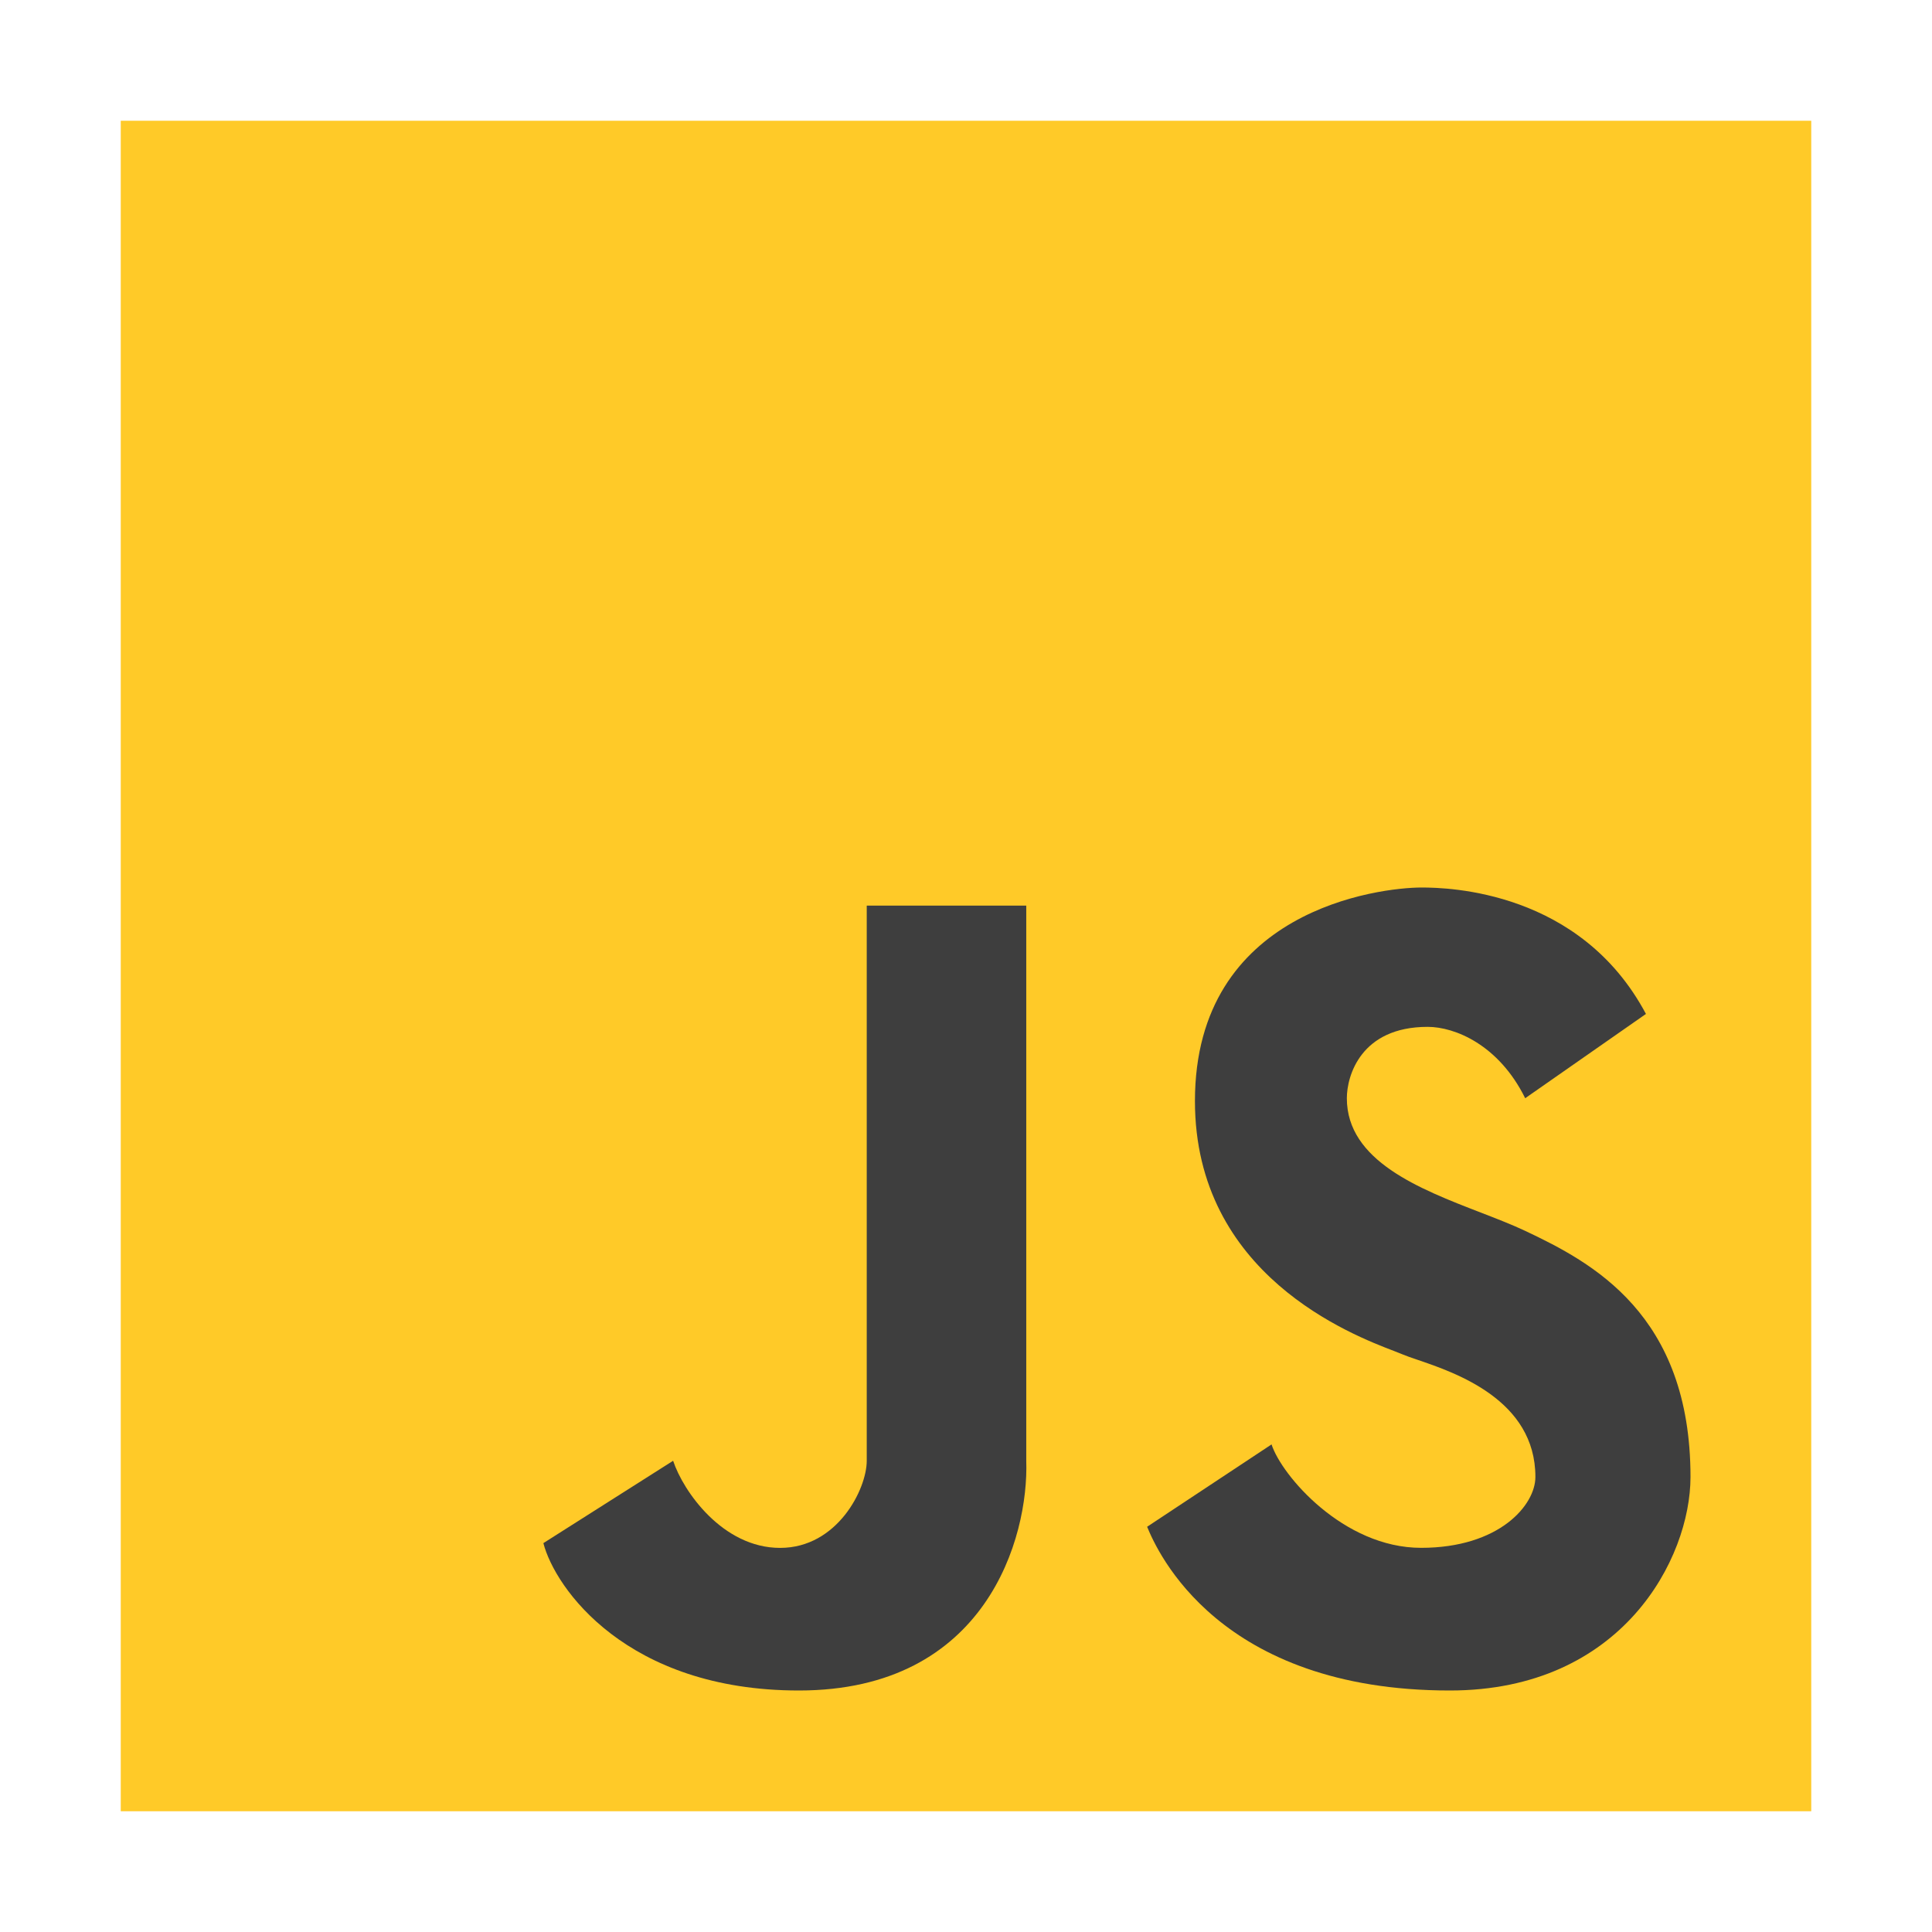
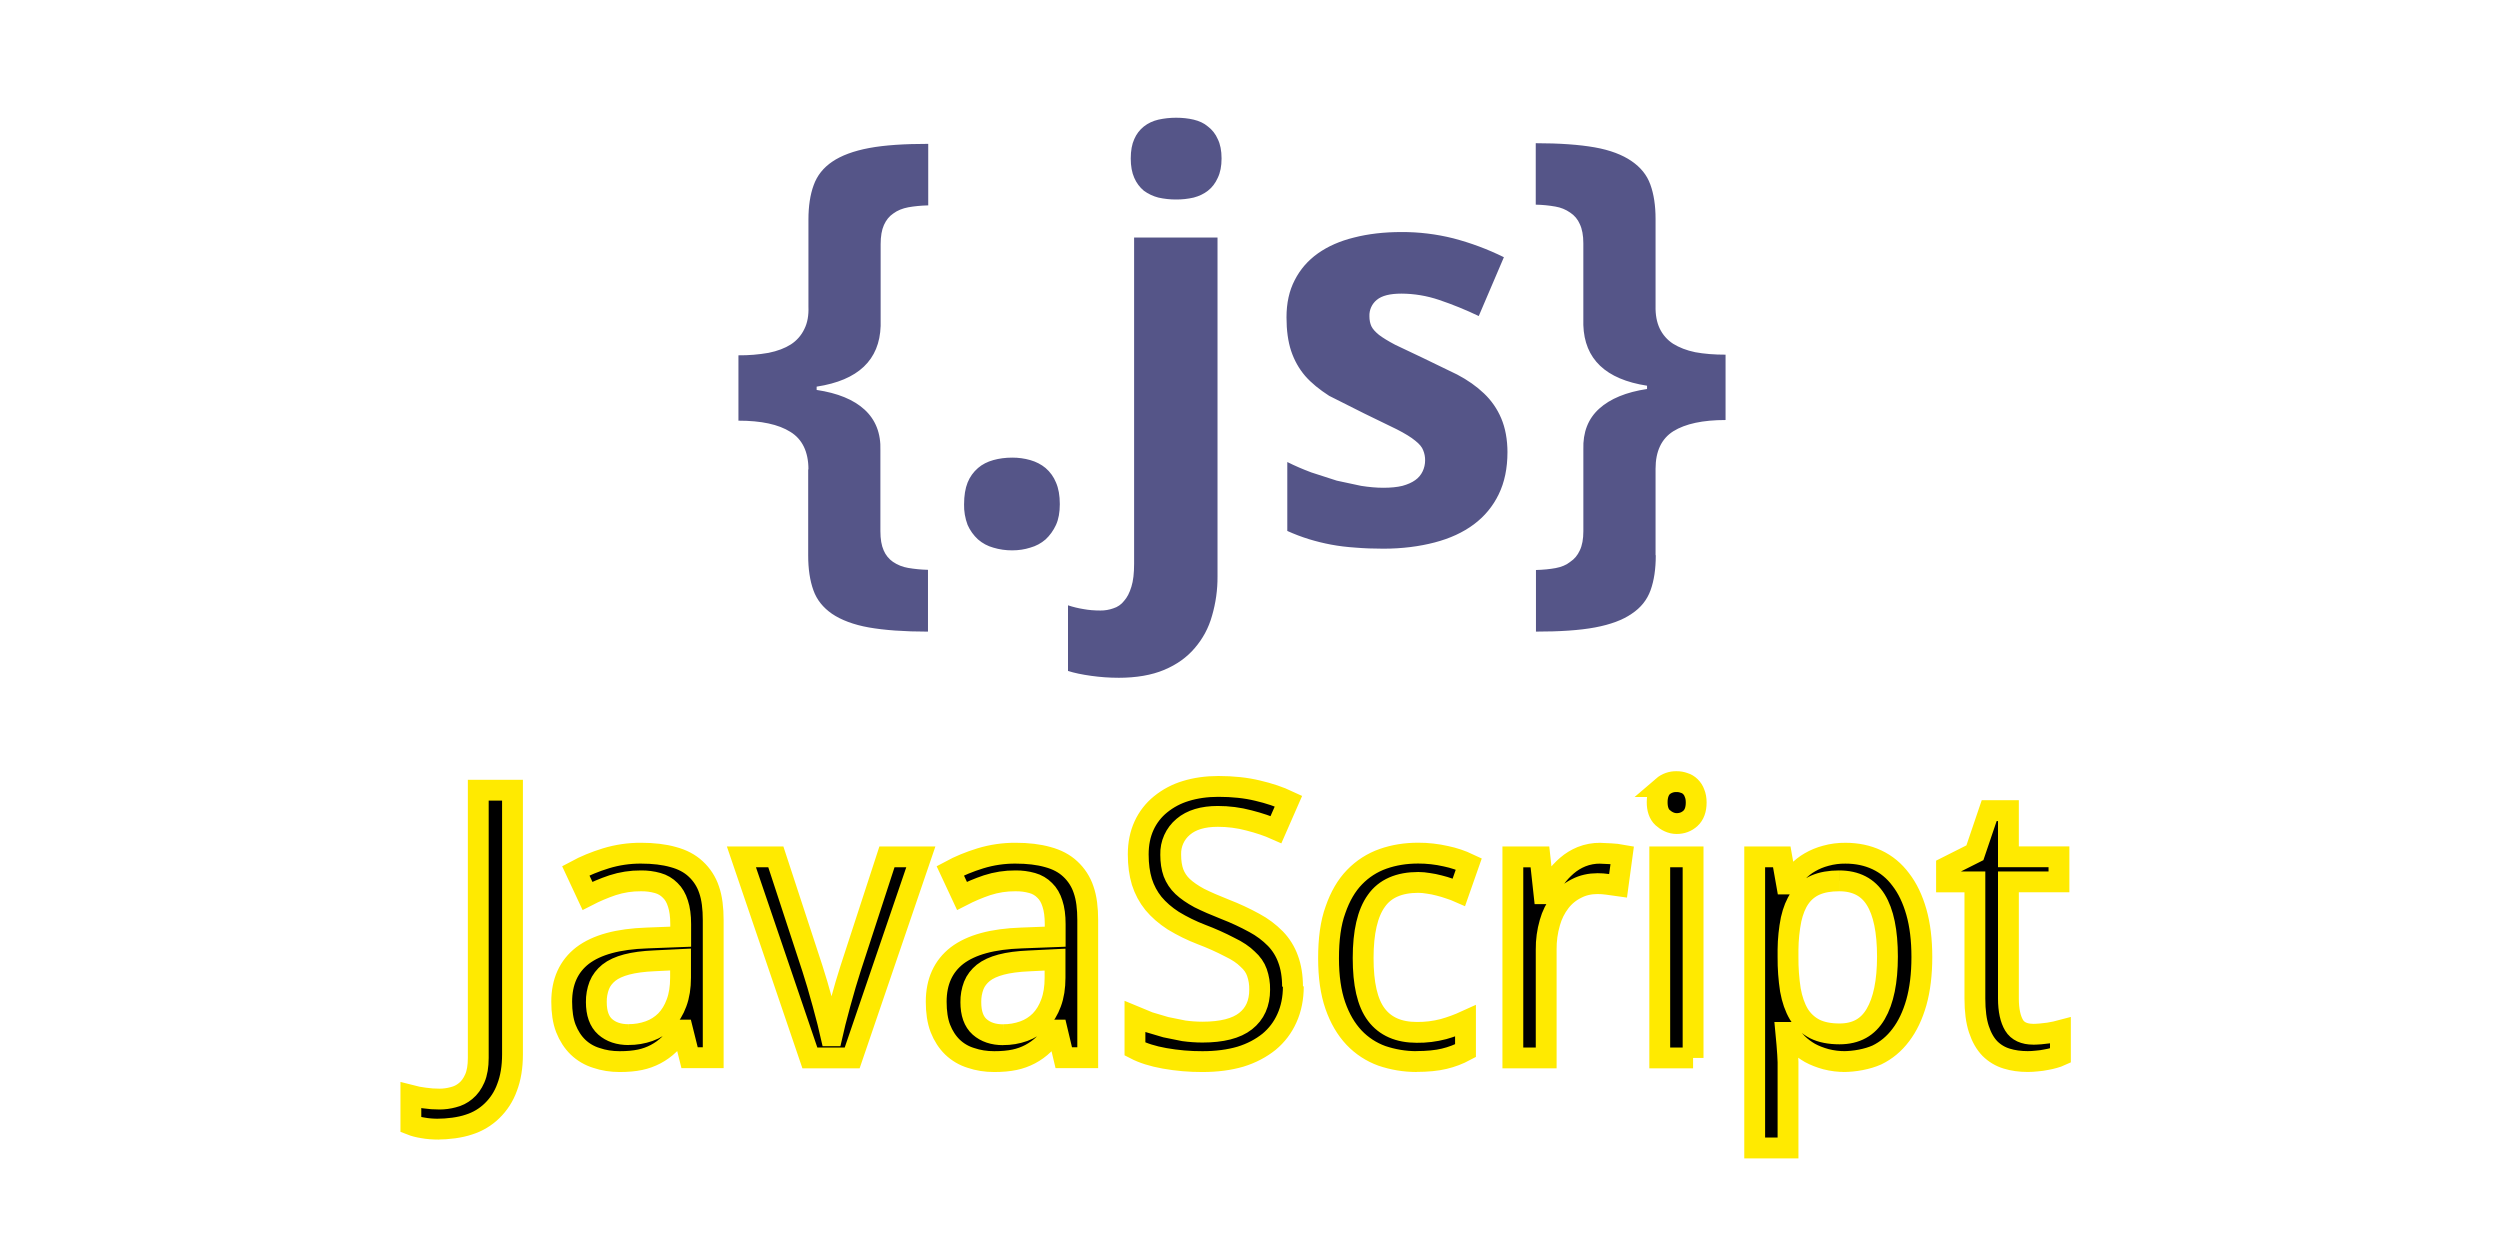
- <svg xmlns="http://www.w3.org/2000/svg" width="800px" height="800px" viewBox="0 0 32 32" fill="none">
-   <rect x="2" y="2" width="28" height="28" fill="#FFCA28" />
-   <path d="M19 25.288L21.061 23.924C21.223 24.431 22.246 25.637 23.538 25.637C24.831 25.637 25.431 24.931 25.431 24.463C25.431 23.188 24.111 22.738 23.477 22.522C23.374 22.487 23.289 22.458 23.231 22.433C23.201 22.42 23.156 22.402 23.098 22.38C22.393 22.111 19.792 21.117 19.792 18.237C19.792 15.065 22.854 14.7 23.546 14.7C23.999 14.7 26.177 14.756 27.262 16.794L25.262 18.19C24.823 17.302 24.095 17.008 23.646 17.008C22.538 17.008 22.308 17.82 22.308 18.19C22.308 19.227 23.511 19.692 24.527 20.084C24.793 20.187 25.046 20.285 25.262 20.387C26.369 20.91 28 21.767 28 24.463C28 25.814 26.867 28 24.015 28C20.185 28 19.169 25.7 19 25.288Z" fill="#3E3E3E" />
-   <path d="M9 25.559L11.149 24.195C11.317 24.703 11.971 25.638 12.921 25.638C13.87 25.638 14.356 24.663 14.356 24.195V15H16.998V24.195C17.041 25.464 16.338 28 13.233 28C10.379 28 9.192 26.304 9 25.559Z" fill="#3E3E3E" />
+ <svg xmlns="http://www.w3.org/2000/svg" width="120" height="60">
+   <path d="M38.805 22.53c0-.85-.3-1.453-.866-1.8-.57-.36-1.4-.538-2.494-.538v-3.137a7.96 7.96 0 0 0 1.444-.118c.43-.087.788-.223 1.076-.407a1.79 1.79 0 0 0 .643-.735c.15-.298.214-.656.197-1.076v-4.174c0-.648.083-1.2.25-1.654.166-.464.464-.84.893-1.13.438-.298 1.028-.516 1.772-.656s1.7-.2 2.835-.2v2.953c-.35.01-.67.04-.958.092-.28.053-.52.15-.722.3-.193.13-.34.315-.446.55s-.158.543-.158.92v3.925c-.053 1.636-1.076 2.608-3.072 2.914v.158c1.006.15 1.776.464 2.3.945s.788 1.133.76 1.956V25.5c0 .376.052.683.158.92a1.27 1.27 0 0 0 .446.55 1.84 1.84 0 0 0 .722.289 6.49 6.49 0 0 0 .958.092v2.967c-1.146 0-2.1-.07-2.835-.2s-1.335-.36-1.772-.656c-.43-.3-.726-.665-.893-1.13s-.25-1.02-.25-1.667V22.53m7.483 1.667c0-.4.057-.757.17-1.037a1.8 1.8 0 0 1 .499-.696c.2-.175.455-.302.735-.38s.582-.118.906-.118a3.12 3.12 0 0 1 .866.118c.28.08.525.206.735.38a1.81 1.81 0 0 1 .5.696c.123.28.184.626.184 1.037 0 .394-.06.73-.184 1s-.3.512-.5.696a1.87 1.87 0 0 1-.735.394c-.27.087-.56.13-.866.13a3.07 3.07 0 0 1-.906-.13 1.87 1.87 0 0 1-.735-.394 2.1 2.1 0 0 1-.5-.696 2.66 2.66 0 0 1-.17-1m7.405 8.336c-.42 0-.853-.03-1.3-.092s-.818-.14-1.116-.236v-3.15a4.71 4.71 0 0 0 .76.184c.236.044.503.066.8.066a1.79 1.79 0 0 0 .617-.105 1.03 1.03 0 0 0 .512-.354c.15-.166.267-.394.354-.683.088-.28.13-.643.13-1.1V11.4h4.004v16.264a6.58 6.58 0 0 1-.263 1.89c-.166.595-.442 1.1-.827 1.55-.376.446-.866.796-1.47 1.05s-1.34.38-2.205.38m.6-24.927c0-.376.057-.687.17-.932a1.54 1.54 0 0 1 .46-.604c.2-.157.433-.267.696-.328.27-.06.556-.092.853-.092s.578.03.84.092.5.17.683.328a1.49 1.49 0 0 1 .473.604c.123.245.184.556.184.932 0 .368-.06.678-.184.932-.114.254-.27.46-.473.617-.193.15-.42.258-.683.328a3.69 3.69 0 0 1-.84.092 3.86 3.86 0 0 1-.853-.092 2.06 2.06 0 0 1-.696-.328 1.65 1.65 0 0 1-.46-.617c-.114-.254-.17-.564-.17-.932m18.082 14.1c0 .77-.14 1.444-.42 2.02a3.9 3.9 0 0 1-1.195 1.444c-.516.385-1.142.674-1.877.866s-1.558.3-2.468.3c-.48 0-.928-.017-1.34-.052-.4-.026-.8-.074-1.168-.144a9.93 9.93 0 0 1-1.063-.262 8.93 8.93 0 0 1-1.037-.394v-3.308c.368.184.753.35 1.155.5l1.22.394 1.168.25c.385.06.74.092 1.063.092.36 0 .665-.03.92-.092.254-.07.46-.162.617-.276a1.07 1.07 0 0 0 .354-.42 1.21 1.21 0 0 0 .118-.525 1.19 1.19 0 0 0-.092-.486c-.053-.15-.18-.302-.38-.46-.2-.166-.5-.35-.893-.55l-1.562-.76L63.8 19c-.464-.3-.85-.608-1.155-.958-.298-.35-.52-.748-.67-1.195-.15-.455-.223-.993-.223-1.615 0-.683.13-1.278.394-1.785.263-.516.634-.945 1.116-1.286s1.06-.595 1.733-.76c.683-.175 1.44-.263 2.27-.263a10.04 10.04 0 0 1 2.494.302 12.8 12.8 0 0 1 2.428.906L70.98 15.17a17.1 17.1 0 0 0-1.903-.774 5.7 5.7 0 0 0-1.811-.302c-.543 0-.936.096-1.18.3a.96.96 0 0 0-.354.788c0 .175.03.333.092.473.06.13.184.27.368.42.184.14.442.298.774.473l1.3.617 1.68.814c.5.263.928.564 1.286.906a3.53 3.53 0 0 1 .827 1.195c.193.455.3 1.006.3 1.654m7.118 4.93c0 .648-.083 1.203-.25 1.667s-.468.84-.906 1.13c-.43.298-1.015.516-1.76.656s-1.7.2-2.835.2V27.36c.35-.01.665-.04.945-.092s.516-.15.7-.3c.2-.13.354-.315.46-.55.114-.236.17-.543.17-.92v-3.925c-.026-.823.228-1.475.76-1.956s1.3-.796 2.297-.945v-.158c-1.986-.306-3.006-1.278-3.058-2.914v-3.925c0-.376-.057-.683-.17-.92a1.23 1.23 0 0 0-.46-.55 1.73 1.73 0 0 0-.709-.289 5.97 5.97 0 0 0-.945-.092v-2.95c1.146 0 2.1.07 2.835.2s1.33.36 1.76.656c.438.3.74.665.906 1.13.166.455.25 1.006.25 1.654v4.174c-.01.42.057.78.197 1.076a1.79 1.79 0 0 0 .643.735c.3.184.643.32 1.063.407.43.08.914.118 1.457.118v3.137c-1.094 0-1.93.18-2.507.538-.57.36-.853.963-.853 1.8v4.135" fill="#558" />
+   <path d="M21.084 54.2c-.3 0-.56-.02-.782-.062-.223-.035-.416-.085-.58-.15V52.58a4.91 4.91 0 0 0 .642.123 4.88 4.88 0 0 0 .738.053 2.5 2.5 0 0 0 .65-.088 1.44 1.44 0 0 0 .598-.299c.182-.147.328-.35.44-.606s.167-.586.167-.984V37.93H24.6v12.674c0 .615-.088 1.148-.264 1.6a2.92 2.92 0 0 1-.721 1.116 2.78 2.78 0 0 1-1.107.659c-.428.147-1.012.22-1.533.22m11.795-4.755h-.07a5.92 5.92 0 0 1-.58.686 2.84 2.84 0 0 1-1.398.739c-.282.06-.606.088-.976.088-.404 0-.776-.06-1.116-.176a2.21 2.21 0 0 1-.888-.52c-.246-.24-.44-.54-.58-.896-.14-.363-.2-.8-.2-1.283 0-.96.337-1.7 1-2.215.68-.516 1.7-.797 3.094-.844l1.617-.062v-.606c0-.393-.044-.72-.132-.984-.082-.264-.205-.475-.37-.633a1.33 1.33 0 0 0-.598-.352 2.83 2.83 0 0 0-.809-.105 4.3 4.3 0 0 0-1.362.21 8.73 8.73 0 0 0-1.204.51l-.562-1.204c.434-.234.917-.434 1.45-.598a5.68 5.68 0 0 1 1.679-.246c.598 0 1.113.062 1.547.185.44.117.8.308 1.08.57a2.36 2.36 0 0 1 .642.993c.142.403.2.894.2 1.468v6.6H33.1zm-2.6.215a2.88 2.88 0 0 0 .993-.167 2.12 2.12 0 0 0 .79-.5c.223-.228.396-.513.52-.852.13-.346.193-.75.193-1.213v-.87l-1.257.062c-.527.023-.97.082-1.327.176s-.645.226-.86.396c-.2.164-.363.366-.457.606a2.14 2.14 0 0 0-.141.8c0 .54.14.935.422 1.187s.662.378 1.125.378m5.417-8.532h1.652L39 46.5l.23.747.264.932.237.896.15.642h.062l.15-.642.237-.896.264-.932.23-.747 1.75-5.37H44.2l-3.296 9.65h-2.03zm15.158 8.314h-.07a5.92 5.92 0 0 1-.58.686 2.84 2.84 0 0 1-1.398.739c-.282.06-.606.088-.976.088-.404 0-.776-.06-1.116-.176a2.21 2.21 0 0 1-.888-.52c-.246-.24-.44-.54-.58-.896-.14-.363-.2-.8-.2-1.283 0-.96.337-1.7 1-2.215.68-.516 1.7-.797 3.094-.844l1.617-.062v-.606c0-.393-.044-.72-.132-.984-.082-.264-.205-.475-.37-.633a1.33 1.33 0 0 0-.598-.352 2.83 2.83 0 0 0-.809-.105 4.3 4.3 0 0 0-1.362.21 8.73 8.73 0 0 0-1.204.51l-.562-1.204c.434-.234.917-.434 1.45-.598a5.68 5.68 0 0 1 1.68-.246c.598 0 1.113.062 1.547.185.44.117.8.308 1.08.57a2.36 2.36 0 0 1 .642.993c.142.403.2.894.2 1.468v6.6h-1.15zm-2.6.22a2.88 2.88 0 0 0 .993-.167 2.12 2.12 0 0 0 .79-.5c.223-.23.396-.513.52-.852.13-.346.193-.75.193-1.213v-.87l-1.257.062c-.527.023-.97.082-1.327.176s-.645.226-.86.396c-.2.164-.363.366-.457.606a2.14 2.14 0 0 0-.141.8c0 .54.14.935.422 1.187.287.252.662.378 1.125.378m13.933-2.323c0 .568-.103 1.078-.308 1.53a3.09 3.09 0 0 1-.861 1.134c-.375.3-.832.548-1.37.712-.54.158-1.146.237-1.82.237a10.06 10.06 0 0 1-1.828-.158c-.563-.1-1.034-.25-1.415-.448v-1.564l.677.28.8.237.87.176a6.71 6.71 0 0 0 .888.062c.937 0 1.63-.176 2.074-.527.45-.352.677-.855.677-1.512a2.35 2.35 0 0 0-.132-.826c-.082-.234-.23-.448-.448-.642-.2-.2-.495-.4-.853-.57a12.33 12.33 0 0 0-1.354-.606 8.44 8.44 0 0 1-1.362-.668c-.38-.246-.697-.522-.95-.826-.246-.305-.43-.65-.554-1.037-.117-.387-.176-.826-.176-1.318 0-.516.094-.975.28-1.38a2.82 2.82 0 0 1 .791-1.02 3.53 3.53 0 0 1 1.213-.642c.475-.146.996-.22 1.564-.22.697 0 1.324.067 1.88.202.557.13 1.052.296 1.485.5l-.6 1.37c-.38-.17-.814-.316-1.3-.44a5.74 5.74 0 0 0-1.494-.193c-.715 0-1.27.167-1.66.5a1.67 1.67 0 0 0-.6 1.336c0 .334.044.624.132.87a1.76 1.76 0 0 0 .439.659c.205.193.475.378.8.554.34.17.756.352 1.248.545a11.57 11.57 0 0 1 1.397.65 4.18 4.18 0 0 1 1.011.756 2.73 2.73 0 0 1 .606.976c.14.37.215.822.215 1.326m5.954 3.597c-.592 0-1.146-.1-1.66-.273a3.46 3.46 0 0 1-1.345-.88c-.38-.404-.68-.917-.896-1.538-.217-.627-.325-1.38-.325-2.26 0-.92.1-1.7.334-2.338.223-.645.527-1.166.914-1.564a3.52 3.52 0 0 1 1.37-.88c.52-.183 1.08-.273 1.68-.273a5.96 5.96 0 0 1 1.336.149 4.92 4.92 0 0 1 1.099.369l-.475 1.354c-.135-.06-.284-.114-.448-.167a5.1 5.1 0 0 0-.5-.15c-.176-.047-.35-.082-.52-.105a2.88 2.88 0 0 0-.483-.044c-.92 0-1.6.296-2.013.888-.422.586-.633 1.5-.633 2.742 0 1.236.2 2.142.633 2.716.428.568 1.075.852 1.942.852a4.82 4.82 0 0 0 1.283-.158 7.35 7.35 0 0 0 1.055-.387v1.424a4.21 4.21 0 0 1-1.02.387c-.357.088-.82.132-1.342.132m8.77-9.998l.57.026a4.07 4.07 0 0 1 .545.062l-.2 1.477-.5-.07c-.17-.024-.33-.035-.483-.035-.37 0-.706.076-1 .228a2.24 2.24 0 0 0-.791.642 2.9 2.9 0 0 0-.5 1.002 4.45 4.45 0 0 0-.176 1.292v5.203h-1.6v-9.65h1.3l.193 1.767h.07l.466-.73a3.5 3.5 0 0 1 .563-.615 2.55 2.55 0 0 1 .703-.431 2.36 2.36 0 0 1 .906-.167m4.45 9.825h-1.6v-9.65h1.6v9.65m-1.46-13.025a.98.98 0 0 1 .668-.237 1 1 0 0 1 .36.062.7.7 0 0 1 .299.176.8.8 0 0 1 .202.316c.053.123.08.273.08.448 0 .34-.094.595-.28.765-.182.164-.4.246-.66.246s-.493-.123-.675-.288c-.176-.164-.26-.42-.258-.744.001-.33.1-.586.265-.744zm8.776 13.2a3.59 3.59 0 0 1-.94-.114c-.28-.076-.536-.176-.765-.3a3.06 3.06 0 0 1-.598-.448 4.34 4.34 0 0 1-.457-.536h-.105l.053.57.035.475.018.378v4.122h-1.6V41.13h1.3l.23 1.3h.07a3.91 3.91 0 0 1 .457-.571 2.55 2.55 0 0 1 .589-.466 3.08 3.08 0 0 1 .765-.316 3.39 3.39 0 0 1 .949-.123c.55 0 1.052.105 1.503.316s.835.527 1.15.95c.322.416.57.935.747 1.556s.264 1.342.264 2.162c0 .826-.088 1.553-.264 2.18-.176.62-.425 1.143-.747 1.564-.316.422-.7.74-1.15.958-.45.2-1.063.316-1.614.316m-.197-8.675c-.445 0-.823.067-1.134.202-.305.135-.554.34-.747.615s-.328.618-.422 1.028a7.78 7.78 0 0 0-.149 1.45v.36a9.83 9.83 0 0 0 .114 1.582c.082.457.217.844.404 1.16a1.94 1.94 0 0 0 .765.712c.316.158.712.237 1.187.237.8 0 1.37-.32 1.74-.958.375-.64.562-1.556.563-2.75 0-1.22-.188-2.13-.562-2.733s-.955-.905-1.758-.905m9.312 7.365c.105 0 .223-.01.352-.018l.387-.044.334-.062.237-.062v1.213c-.076.035-.173.07-.3.105a3.29 3.29 0 0 1-.387.088c-.14.03-.287.05-.44.062a3.81 3.81 0 0 1-.448.026c-.363 0-.7-.047-1-.14a1.92 1.92 0 0 1-.81-.483c-.223-.23-.398-.536-.527-.923-.13-.393-.193-.885-.193-1.477v-5.6h-1.362v-.712l1.362-.686.686-2.022h.923v2.215h2.426v1.204h-2.426v5.6c0 .568.1.996.272 1.283s.492.43.914.43" stroke="#FFEA00" />
</svg>
